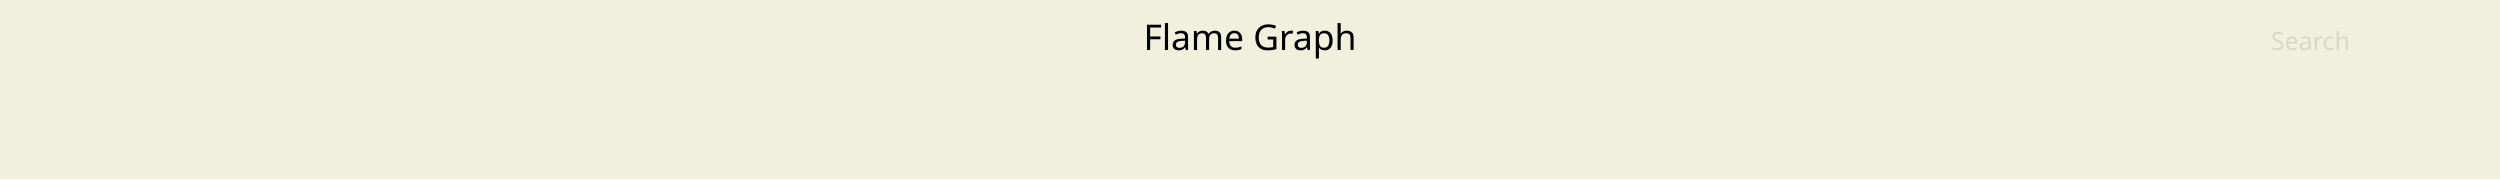
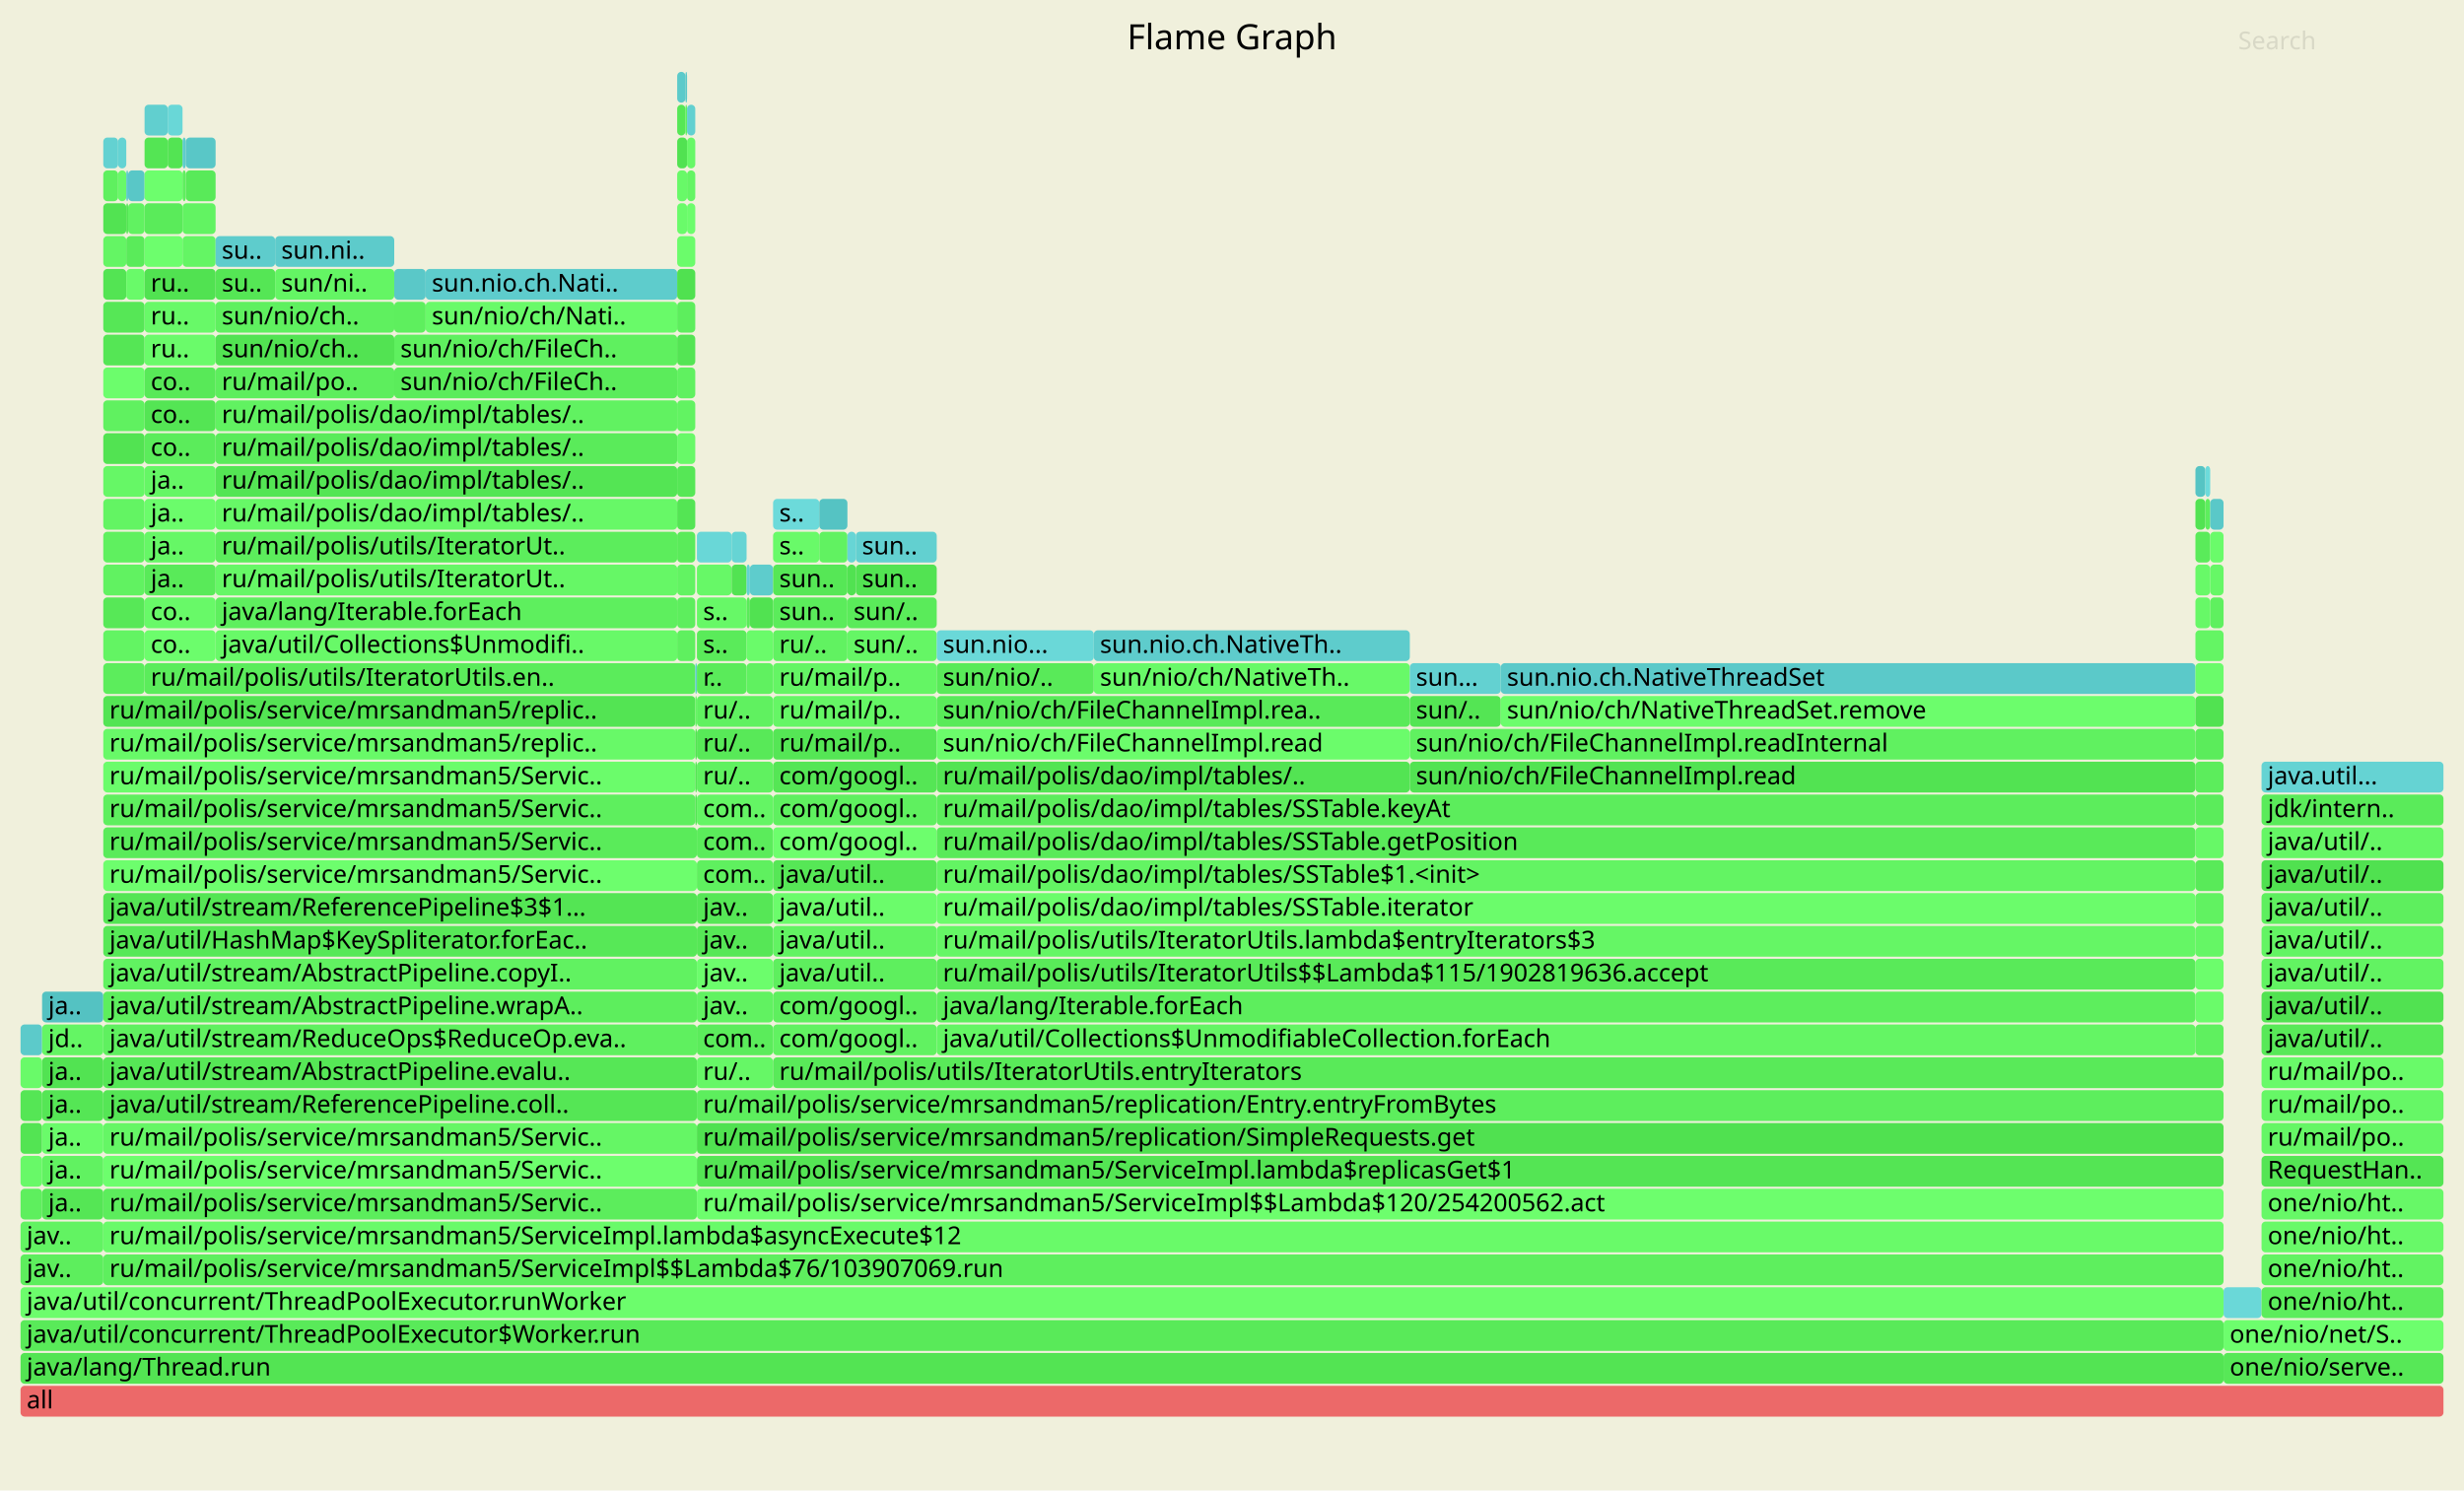
- <svg xmlns="http://www.w3.org/2000/svg" version="1.1" width="1200" height="86" viewBox="0 0 1200 86">
+ <svg xmlns="http://www.w3.org/2000/svg" version="1.1" width="1200" height="726" viewBox="0 0 1200 726">
  <style type="text/css">
	text { font-family:Verdana; font-size:12px; fill:rgb(0,0,0); }
	#search { opacity:0.1; cursor:pointer; }
	#search:hover, #search.show { opacity:1; }
	#subtitle { text-anchor:middle; font-color:rgb(160,160,160); }
	#title { text-anchor:middle; font-size:17px}
	#unzoom { cursor:pointer; }
	#frames &gt; *:hover { stroke:black; stroke-width:0.5; cursor:pointer; }
	.hide { display:none; }
	.parent { opacity:0.5; }
</style>
  <rect x="0" y="0" width="100%" height="100%" fill="rgb(240,240,220)" />
  <text id="title" x="600" y="24">Flame Graph</text>
-   <text id="details" x="10" y="69"> </text>
+   <text id="details" x="10" y="709"> </text>
  <text id="unzoom" x="10" y="24" class="hide">Reset Zoom</text>
  <text id="search" x="1090" y="24">Search</text>
-   <text id="matched" x="1090" y="69"> </text>
+   <text id="matched" x="1090" y="709"> </text>
  <g id="frames">
- </g>
+     <g>
+       <rect x="10.0" y="675.0" width="1180.0" height="15" fill="#ec6969" rx="2" ry="2" />
+       <text x="13.0" y="686.0">all</text>
+     </g>
+     <g>
+       <rect x="10.0" y="659.0" width="1072.9" height="15" fill="#53e453" rx="2" ry="2" />
+       <text x="13.0" y="670.0">java/lang/Thread.run</text>
+     </g>
+     <g>
+       <rect x="10.0" y="643.0" width="1072.9" height="15" fill="#59ea59" rx="2" ry="2" />
+       <text x="13.0" y="654.0">java/util/concurrent/ThreadPoolExecutor$Worker.run</text>
+     </g>
+     <g>
+       <rect x="10.0" y="627.0" width="1072.9" height="15" fill="#6cfd6c" rx="2" ry="2" />
+       <text x="13.0" y="638.0">java/util/concurrent/ThreadPoolExecutor.runWorker</text>
+     </g>
+     <g>
+       <rect x="10.0" y="611.0" width="40.3" height="15" fill="#5dee5d" rx="2" ry="2" />
+       <text x="13.0" y="622.0">jav..</text>
+     </g>
+     <g>
+       <rect x="10.0" y="595.0" width="40.3" height="15" fill="#62f362" rx="2" ry="2" />
+       <text x="13.0" y="606.0">jav..</text>
+     </g>
+     <g>
+       <rect x="10.0" y="579.0" width="10.5" height="15" fill="#5eef5e" rx="2" ry="2" />
+       <text x="13.0" y="590.0" />
+     </g>
+     <g>
+       <rect x="10.0" y="563.0" width="10.5" height="15" fill="#68f968" rx="2" ry="2" />
+       <text x="13.0" y="574.0" />
+     </g>
+     <g>
+       <rect x="10.0" y="547.0" width="10.5" height="15" fill="#53e453" rx="2" ry="2" />
+       <text x="13.0" y="558.0" />
+     </g>
+     <g>
+       <rect x="10.0" y="531.0" width="10.5" height="15" fill="#55e655" rx="2" ry="2" />
+       <text x="13.0" y="542.0" />
+     </g>
+     <g>
+       <rect x="10.0" y="515.0" width="10.5" height="15" fill="#69fa69" rx="2" ry="2" />
+       <text x="13.0" y="526.0" />
+     </g>
+     <g>
+       <rect x="10.0" y="499.0" width="10.5" height="15" fill="#5ccaca" rx="2" ry="2" />
+       <text x="13.0" y="510.0" />
+     </g>
+     <g>
+       <rect x="20.5" y="579.0" width="29.8" height="15" fill="#55e655" rx="2" ry="2" />
+       <text x="23.5" y="590.0">ja..</text>
+     </g>
+     <g>
+       <rect x="20.5" y="563.0" width="29.8" height="15" fill="#61f261" rx="2" ry="2" />
+       <text x="23.5" y="574.0">ja..</text>
+     </g>
+     <g>
+       <rect x="20.5" y="547.0" width="29.8" height="15" fill="#6afb6a" rx="2" ry="2" />
+       <text x="23.5" y="558.0">ja..</text>
+     </g>
+     <g>
+       <rect x="20.5" y="531.0" width="29.8" height="15" fill="#55e655" rx="2" ry="2" />
+       <text x="23.5" y="542.0">ja..</text>
+     </g>
+     <g>
+       <rect x="20.5" y="515.0" width="29.8" height="15" fill="#52e352" rx="2" ry="2" />
+       <text x="23.5" y="526.0">ja..</text>
+     </g>
+     <g>
+       <rect x="20.5" y="499.0" width="29.8" height="15" fill="#64f564" rx="2" ry="2" />
+       <text x="23.5" y="510.0">jd..</text>
+     </g>
+     <g>
+       <rect x="20.5" y="483.0" width="29.8" height="15" fill="#54c2c2" rx="2" ry="2" />
+       <text x="23.5" y="494.0">ja..</text>
+     </g>
+     <g>
+       <rect x="50.3" y="611.0" width="1032.6" height="15" fill="#5eef5e" rx="2" ry="2" />
+       <text x="53.3" y="622.0">ru/mail/polis/service/mrsandman5/ServiceImpl$$Lambda$76/103907069.run</text>
+     </g>
+     <g>
+       <rect x="50.3" y="595.0" width="1032.6" height="15" fill="#69fa69" rx="2" ry="2" />
+       <text x="53.3" y="606.0">ru/mail/polis/service/mrsandman5/ServiceImpl.lambda$asyncExecute$12</text>
+     </g>
+     <g>
+       <rect x="50.3" y="579.0" width="289.1" height="15" fill="#5ced5c" rx="2" ry="2" />
+       <text x="53.3" y="590.0">ru/mail/polis/service/mrsandman5/Servic..</text>
+     </g>
+     <g>
+       <rect x="50.3" y="563.0" width="289.1" height="15" fill="#6dfe6d" rx="2" ry="2" />
+       <text x="53.3" y="574.0">ru/mail/polis/service/mrsandman5/Servic..</text>
+     </g>
+     <g>
+       <rect x="50.3" y="547.0" width="289.1" height="15" fill="#65f665" rx="2" ry="2" />
+       <text x="53.3" y="558.0">ru/mail/polis/service/mrsandman5/Servic..</text>
+     </g>
+     <g>
+       <rect x="50.3" y="531.0" width="289.1" height="15" fill="#55e655" rx="2" ry="2" />
+       <text x="53.3" y="542.0">java/util/stream/ReferencePipeline.coll..</text>
+     </g>
+     <g>
+       <rect x="50.3" y="515.0" width="289.1" height="15" fill="#56e756" rx="2" ry="2" />
+       <text x="53.3" y="526.0">java/util/stream/AbstractPipeline.evalu..</text>
+     </g>
+     <g>
+       <rect x="50.3" y="499.0" width="289.1" height="15" fill="#5ff05f" rx="2" ry="2" />
+       <text x="53.3" y="510.0">java/util/stream/ReduceOps$ReduceOp.eva..</text>
+     </g>
+     <g>
+       <rect x="50.3" y="483.0" width="289.1" height="15" fill="#5dee5d" rx="2" ry="2" />
+       <text x="53.3" y="494.0">java/util/stream/AbstractPipeline.wrapA..</text>
+     </g>
+     <g>
+       <rect x="50.3" y="467.0" width="289.1" height="15" fill="#61f261" rx="2" ry="2" />
+       <text x="53.3" y="478.0">java/util/stream/AbstractPipeline.copyI..</text>
+     </g>
+     <g>
+       <rect x="50.3" y="451.0" width="289.1" height="15" fill="#57e857" rx="2" ry="2" />
+       <text x="53.3" y="462.0">java/util/HashMap$KeySpliterator.forEac..</text>
+     </g>
+     <g>
+       <rect x="50.3" y="435.0" width="289.1" height="15" fill="#54e554" rx="2" ry="2" />
+       <text x="53.3" y="446.0">java/util/stream/ReferencePipeline$3$1...</text>
+     </g>
+     <g>
+       <rect x="50.3" y="419.0" width="289.1" height="15" fill="#6dfe6d" rx="2" ry="2" />
+       <text x="53.3" y="430.0">ru/mail/polis/service/mrsandman5/Servic..</text>
+     </g>
+     <g>
+       <rect x="50.3" y="403.0" width="289.1" height="15" fill="#5aeb5a" rx="2" ry="2" />
+       <text x="53.3" y="414.0">ru/mail/polis/service/mrsandman5/Servic..</text>
+     </g>
+     <g>
+       <rect x="50.3" y="387.0" width="288.3" height="15" fill="#5eef5e" rx="2" ry="2" />
+       <text x="53.3" y="398.0">ru/mail/polis/service/mrsandman5/Servic..</text>
+     </g>
+     <g>
+       <rect x="50.3" y="371.0" width="288.3" height="15" fill="#6bfc6b" rx="2" ry="2" />
+       <text x="53.3" y="382.0">ru/mail/polis/service/mrsandman5/Servic..</text>
+     </g>
+     <g>
+       <rect x="50.3" y="355.0" width="288.3" height="15" fill="#68f968" rx="2" ry="2" />
+       <text x="53.3" y="366.0">ru/mail/polis/service/mrsandman5/replic..</text>
+     </g>
+     <g>
+       <rect x="50.3" y="339.0" width="288.3" height="15" fill="#53e453" rx="2" ry="2" />
+       <text x="53.3" y="350.0">ru/mail/polis/service/mrsandman5/replic..</text>
+     </g>
+     <g>
+       <rect x="50.3" y="323.0" width="20.1" height="15" fill="#5ced5c" rx="2" ry="2" />
+       <text x="53.3" y="334.0" />
+     </g>
+     <g>
+       <rect x="50.3" y="307.0" width="20.1" height="15" fill="#63f463" rx="2" ry="2" />
+       <text x="53.3" y="318.0" />
+     </g>
+     <g>
+       <rect x="50.3" y="291.0" width="20.1" height="15" fill="#57e857" rx="2" ry="2" />
+       <text x="53.3" y="302.0" />
+     </g>
+     <g>
+       <rect x="50.3" y="275.0" width="20.1" height="15" fill="#61f261" rx="2" ry="2" />
+       <text x="53.3" y="286.0" />
+     </g>
+     <g>
+       <rect x="50.3" y="259.0" width="20.1" height="15" fill="#5ff05f" rx="2" ry="2" />
+       <text x="53.3" y="270.0" />
+     </g>
+     <g>
+       <rect x="50.3" y="243.0" width="20.1" height="15" fill="#63f463" rx="2" ry="2" />
+       <text x="53.3" y="254.0" />
+     </g>
+     <g>
+       <rect x="50.3" y="227.0" width="20.1" height="15" fill="#66f766" rx="2" ry="2" />
+       <text x="53.3" y="238.0" />
+     </g>
+     <g>
+       <rect x="50.3" y="211.0" width="20.1" height="15" fill="#52e352" rx="2" ry="2" />
+       <text x="53.3" y="222.0" />
+     </g>
+     <g>
+       <rect x="50.3" y="195.0" width="20.1" height="15" fill="#60f160" rx="2" ry="2" />
+       <text x="53.3" y="206.0" />
+     </g>
+     <g>
+       <rect x="50.3" y="179.0" width="20.1" height="15" fill="#6cfd6c" rx="2" ry="2" />
+       <text x="53.3" y="190.0" />
+     </g>
+     <g>
+       <rect x="50.3" y="163.0" width="20.1" height="15" fill="#55e655" rx="2" ry="2" />
+       <text x="53.3" y="174.0" />
+     </g>
+     <g>
+       <rect x="50.3" y="147.0" width="20.1" height="15" fill="#56e756" rx="2" ry="2" />
+       <text x="53.3" y="158.0" />
+     </g>
+     <g>
+       <rect x="50.3" y="131.0" width="11.2" height="15" fill="#53e453" rx="2" ry="2" />
+       <text x="53.3" y="142.0" />
+     </g>
+     <g>
+       <rect x="50.3" y="115.0" width="11.2" height="15" fill="#64f564" rx="2" ry="2" />
+       <text x="53.3" y="126.0" />
+     </g>
+     <g>
+       <rect x="50.3" y="99.0" width="11.2" height="15" fill="#52e352" rx="2" ry="2" />
+       <text x="53.3" y="110.0" />
+     </g>
+     <g>
+       <rect x="50.3" y="83.0" width="7.2" height="15" fill="#5ff05f" rx="2" ry="2" />
+       <text x="53.3" y="94.0" />
+     </g>
+     <g>
+       <rect x="50.3" y="67.0" width="7.2" height="15" fill="#63d1d1" rx="2" ry="2" />
+       <text x="53.3" y="78.0" />
+     </g>
+     <g>
+       <rect x="57.5" y="83.0" width="4.0" height="15" fill="#68f968" rx="2" ry="2" />
+       <text x="60.5" y="94.0" />
+     </g>
+     <g>
+       <rect x="57.5" y="67.0" width="4.0" height="15" fill="#65d3d3" rx="2" ry="2" />
+       <text x="60.5" y="78.0" />
+     </g>
+     <g>
+       <rect x="61.5" y="131.0" width="8.9" height="15" fill="#69fa69" rx="2" ry="2" />
+       <text x="64.5" y="142.0" />
+     </g>
+     <g>
+       <rect x="61.5" y="115.0" width="8.9" height="15" fill="#5aeb5a" rx="2" ry="2" />
+       <text x="64.5" y="126.0" />
+     </g>
+     <g>
+       <rect x="61.5" y="99.0" width="0.9" height="15" fill="#54e554" rx="2" ry="2" />
+       <text x="64.5" y="110.0" />
+     </g>
+     <g>
+       <rect x="61.5" y="83.0" width="0.9" height="15" fill="#5ccaca" rx="2" ry="2" />
+       <text x="64.5" y="94.0" />
+     </g>
+     <g>
+       <rect x="62.4" y="99.0" width="8.0" height="15" fill="#61f261" rx="2" ry="2" />
+       <text x="65.4" y="110.0" />
+     </g>
+     <g>
+       <rect x="62.4" y="83.0" width="8.0" height="15" fill="#59c7c7" rx="2" ry="2" />
+       <text x="65.4" y="94.0" />
+     </g>
+     <g>
+       <rect x="70.4" y="323.0" width="268.2" height="15" fill="#5bec5b" rx="2" ry="2" />
+       <text x="73.4" y="334.0">ru/mail/polis/utils/IteratorUtils.en..</text>
+     </g>
+     <g>
+       <rect x="70.4" y="307.0" width="34.6" height="15" fill="#6cfd6c" rx="2" ry="2" />
+       <text x="73.4" y="318.0">co..</text>
+     </g>
+     <g>
+       <rect x="70.4" y="291.0" width="34.6" height="15" fill="#68f968" rx="2" ry="2" />
+       <text x="73.4" y="302.0">co..</text>
+     </g>
+     <g>
+       <rect x="70.4" y="275.0" width="34.6" height="15" fill="#59ea59" rx="2" ry="2" />
+       <text x="73.4" y="286.0">ja..</text>
+     </g>
+     <g>
+       <rect x="70.4" y="259.0" width="34.6" height="15" fill="#66f766" rx="2" ry="2" />
+       <text x="73.4" y="270.0">ja..</text>
+     </g>
+     <g>
+       <rect x="70.4" y="243.0" width="34.6" height="15" fill="#6bfc6b" rx="2" ry="2" />
+       <text x="73.4" y="254.0">ja..</text>
+     </g>
+     <g>
+       <rect x="70.4" y="227.0" width="34.6" height="15" fill="#65f665" rx="2" ry="2" />
+       <text x="73.4" y="238.0">ja..</text>
+     </g>
+     <g>
+       <rect x="70.4" y="211.0" width="34.6" height="15" fill="#5bec5b" rx="2" ry="2" />
+       <text x="73.4" y="222.0">co..</text>
+     </g>
+     <g>
+       <rect x="70.4" y="195.0" width="34.6" height="15" fill="#54e554" rx="2" ry="2" />
+       <text x="73.4" y="206.0">co..</text>
+     </g>
+     <g>
+       <rect x="70.4" y="179.0" width="34.6" height="15" fill="#58e958" rx="2" ry="2" />
+       <text x="73.4" y="190.0">co..</text>
+     </g>
+     <g>
+       <rect x="70.4" y="163.0" width="34.6" height="15" fill="#6afb6a" rx="2" ry="2" />
+       <text x="73.4" y="174.0">ru..</text>
+     </g>
+     <g>
+       <rect x="70.4" y="147.0" width="34.6" height="15" fill="#68f968" rx="2" ry="2" />
+       <text x="73.4" y="158.0">ru..</text>
+     </g>
+     <g>
+       <rect x="70.4" y="131.0" width="34.6" height="15" fill="#51e251" rx="2" ry="2" />
+       <text x="73.4" y="142.0">ru..</text>
+     </g>
+     <g>
+       <rect x="70.4" y="115.0" width="18.5" height="15" fill="#6dfe6d" rx="2" ry="2" />
+       <text x="73.4" y="126.0" />
+     </g>
+     <g>
+       <rect x="70.4" y="99.0" width="18.5" height="15" fill="#5aeb5a" rx="2" ry="2" />
+       <text x="73.4" y="110.0" />
+     </g>
+     <g>
+       <rect x="70.4" y="83.0" width="18.5" height="15" fill="#6dfe6d" rx="2" ry="2" />
+       <text x="73.4" y="94.0" />
+     </g>
+     <g>
+       <rect x="70.4" y="67.0" width="11.3" height="15" fill="#54e554" rx="2" ry="2" />
+       <text x="73.4" y="78.0" />
+     </g>
+     <g>
+       <rect x="70.4" y="51.0" width="11.3" height="15" fill="#61cfcf" rx="2" ry="2" />
+       <text x="73.4" y="62.0" />
+     </g>
+     <g>
+       <rect x="81.7" y="67.0" width="7.2" height="15" fill="#53e453" rx="2" ry="2" />
+       <text x="84.7" y="78.0" />
+     </g>
+     <g>
+       <rect x="81.7" y="51.0" width="7.2" height="15" fill="#69d7d7" rx="2" ry="2" />
+       <text x="84.7" y="62.0" />
+     </g>
+     <g>
+       <rect x="88.9" y="115.0" width="16.1" height="15" fill="#64f564" rx="2" ry="2" />
+       <text x="91.9" y="126.0" />
+     </g>
+     <g>
+       <rect x="88.9" y="99.0" width="16.1" height="15" fill="#62f362" rx="2" ry="2" />
+       <text x="91.9" y="110.0" />
+     </g>
+     <g>
+       <rect x="88.9" y="83.0" width="1.6" height="15" fill="#5eef5e" rx="2" ry="2" />
+       <text x="91.9" y="94.0" />
+     </g>
+     <g>
+       <rect x="88.9" y="67.0" width="1.6" height="15" fill="#5ecccc" rx="2" ry="2" />
+       <text x="91.9" y="78.0" />
+     </g>
+     <g>
+       <rect x="90.5" y="83.0" width="14.5" height="15" fill="#59ea59" rx="2" ry="2" />
+       <text x="93.5" y="94.0" />
+     </g>
+     <g>
+       <rect x="90.5" y="67.0" width="14.5" height="15" fill="#59c7c7" rx="2" ry="2" />
+       <text x="93.5" y="78.0" />
+     </g>
+     <g>
+       <rect x="105.0" y="307.0" width="224.8" height="15" fill="#68f968" rx="2" ry="2" />
+       <text x="108.0" y="318.0">java/util/Collections$Unmodifi..</text>
+     </g>
+     <g>
+       <rect x="105.0" y="291.0" width="224.8" height="15" fill="#5eef5e" rx="2" ry="2" />
+       <text x="108.0" y="302.0">java/lang/Iterable.forEach</text>
+     </g>
+     <g>
+       <rect x="105.0" y="275.0" width="224.8" height="15" fill="#66f766" rx="2" ry="2" />
+       <text x="108.0" y="286.0">ru/mail/polis/utils/IteratorUt..</text>
+     </g>
+     <g>
+       <rect x="105.0" y="259.0" width="224.8" height="15" fill="#5ced5c" rx="2" ry="2" />
+       <text x="108.0" y="270.0">ru/mail/polis/utils/IteratorUt..</text>
+     </g>
+     <g>
+       <rect x="105.0" y="243.0" width="224.8" height="15" fill="#67f867" rx="2" ry="2" />
+       <text x="108.0" y="254.0">ru/mail/polis/dao/impl/tables/..</text>
+     </g>
+     <g>
+       <rect x="105.0" y="227.0" width="224.8" height="15" fill="#54e554" rx="2" ry="2" />
+       <text x="108.0" y="238.0">ru/mail/polis/dao/impl/tables/..</text>
+     </g>
+     <g>
+       <rect x="105.0" y="211.0" width="224.8" height="15" fill="#5aeb5a" rx="2" ry="2" />
+       <text x="108.0" y="222.0">ru/mail/polis/dao/impl/tables/..</text>
+     </g>
+     <g>
+       <rect x="105.0" y="195.0" width="224.8" height="15" fill="#61f261" rx="2" ry="2" />
+       <text x="108.0" y="206.0">ru/mail/polis/dao/impl/tables/..</text>
+     </g>
+     <g>
+       <rect x="105.0" y="179.0" width="87.0" height="15" fill="#5dee5d" rx="2" ry="2" />
+       <text x="108.0" y="190.0">ru/mail/po..</text>
+     </g>
+     <g>
+       <rect x="105.0" y="163.0" width="87.0" height="15" fill="#52e352" rx="2" ry="2" />
+       <text x="108.0" y="174.0">sun/nio/ch..</text>
+     </g>
+     <g>
+       <rect x="105.0" y="147.0" width="87.0" height="15" fill="#5ff05f" rx="2" ry="2" />
+       <text x="108.0" y="158.0">sun/nio/ch..</text>
+     </g>
+     <g>
+       <rect x="105.0" y="131.0" width="29.0" height="15" fill="#55e655" rx="2" ry="2" />
+       <text x="108.0" y="142.0">su..</text>
+     </g>
+     <g>
+       <rect x="105.0" y="115.0" width="29.0" height="15" fill="#5ecccc" rx="2" ry="2" />
+       <text x="108.0" y="126.0">su..</text>
+     </g>
+     <g>
+       <rect x="134.0" y="131.0" width="58.0" height="15" fill="#64f564" rx="2" ry="2" />
+       <text x="137.0" y="142.0">sun/ni..</text>
+     </g>
+     <g>
+       <rect x="134.0" y="115.0" width="58.0" height="15" fill="#5dcbcb" rx="2" ry="2" />
+       <text x="137.0" y="126.0">sun.ni..</text>
+     </g>
+     <g>
+       <rect x="192.0" y="179.0" width="137.8" height="15" fill="#5bec5b" rx="2" ry="2" />
+       <text x="195.0" y="190.0">sun/nio/ch/FileCh..</text>
+     </g>
+     <g>
+       <rect x="192.0" y="163.0" width="137.8" height="15" fill="#5ff05f" rx="2" ry="2" />
+       <text x="195.0" y="174.0">sun/nio/ch/FileCh..</text>
+     </g>
+     <g>
+       <rect x="192.0" y="147.0" width="15.3" height="15" fill="#5eef5e" rx="2" ry="2" />
+       <text x="195.0" y="158.0" />
+     </g>
+     <g>
+       <rect x="192.0" y="131.0" width="15.3" height="15" fill="#5ac8c8" rx="2" ry="2" />
+       <text x="195.0" y="142.0" />
+     </g>
+     <g>
+       <rect x="207.3" y="147.0" width="122.5" height="15" fill="#69fa69" rx="2" ry="2" />
+       <text x="210.3" y="158.0">sun/nio/ch/Nati..</text>
+     </g>
+     <g>
+       <rect x="207.3" y="131.0" width="122.5" height="15" fill="#5ecccc" rx="2" ry="2" />
+       <text x="210.3" y="142.0">sun.nio.ch.Nati..</text>
+     </g>
+     <g>
+       <rect x="329.8" y="307.0" width="8.8" height="15" fill="#5ff05f" rx="2" ry="2" />
+       <text x="332.8" y="318.0" />
+     </g>
+     <g>
+       <rect x="329.8" y="291.0" width="8.8" height="15" fill="#5dee5d" rx="2" ry="2" />
+       <text x="332.8" y="302.0" />
+     </g>
+     <g>
+       <rect x="329.8" y="275.0" width="8.8" height="15" fill="#62f362" rx="2" ry="2" />
+       <text x="332.8" y="286.0" />
+     </g>
+     <g>
+       <rect x="329.8" y="259.0" width="8.8" height="15" fill="#5aeb5a" rx="2" ry="2" />
+       <text x="332.8" y="270.0" />
+     </g>
+     <g>
+       <rect x="329.8" y="243.0" width="8.8" height="15" fill="#54e554" rx="2" ry="2" />
+       <text x="332.8" y="254.0" />
+     </g>
+     <g>
+       <rect x="329.8" y="227.0" width="8.8" height="15" fill="#56e756" rx="2" ry="2" />
+       <text x="332.8" y="238.0" />
+     </g>
+     <g>
+       <rect x="329.8" y="211.0" width="8.8" height="15" fill="#68f968" rx="2" ry="2" />
+       <text x="332.8" y="222.0" />
+     </g>
+     <g>
+       <rect x="329.8" y="195.0" width="8.8" height="15" fill="#62f362" rx="2" ry="2" />
+       <text x="332.8" y="206.0" />
+     </g>
+     <g>
+       <rect x="329.8" y="179.0" width="8.8" height="15" fill="#60f160" rx="2" ry="2" />
+       <text x="332.8" y="190.0" />
+     </g>
+     <g>
+       <rect x="329.8" y="163.0" width="8.8" height="15" fill="#54e554" rx="2" ry="2" />
+       <text x="332.8" y="174.0" />
+     </g>
+     <g>
+       <rect x="329.8" y="147.0" width="8.8" height="15" fill="#5dee5d" rx="2" ry="2" />
+       <text x="332.8" y="158.0" />
+     </g>
+     <g>
+       <rect x="329.8" y="131.0" width="8.8" height="15" fill="#50e150" rx="2" ry="2" />
+       <text x="332.8" y="142.0" />
+     </g>
+     <g>
+       <rect x="329.8" y="115.0" width="8.8" height="15" fill="#6bfc6b" rx="2" ry="2" />
+       <text x="332.8" y="126.0" />
+     </g>
+     <g>
+       <rect x="329.8" y="99.0" width="4.8" height="15" fill="#6afb6a" rx="2" ry="2" />
+       <text x="332.8" y="110.0" />
+     </g>
+     <g>
+       <rect x="329.8" y="83.0" width="4.8" height="15" fill="#68f968" rx="2" ry="2" />
+       <text x="332.8" y="94.0" />
+     </g>
+     <g>
+       <rect x="329.8" y="67.0" width="4.8" height="15" fill="#51e251" rx="2" ry="2" />
+       <text x="332.8" y="78.0" />
+     </g>
+     <g>
+       <rect x="329.8" y="51.0" width="4.0" height="15" fill="#56e756" rx="2" ry="2" />
+       <text x="332.8" y="62.0" />
+     </g>
+     <g>
+       <rect x="329.8" y="35.0" width="4.0" height="15" fill="#5ccaca" rx="2" ry="2" />
+       <text x="332.8" y="46.0" />
+     </g>
+     <g>
+       <rect x="333.8" y="51.0" width="0.8" height="15" fill="#5ff05f" rx="2" ry="2" />
+       <text x="336.8" y="62.0" />
+     </g>
+     <g>
+       <rect x="333.8" y="35.0" width="0.8" height="15" fill="#59c7c7" rx="2" ry="2" />
+       <text x="336.8" y="46.0" />
+     </g>
+     <g>
+       <rect x="334.6" y="99.0" width="4.0" height="15" fill="#6cfd6c" rx="2" ry="2" />
+       <text x="337.6" y="110.0" />
+     </g>
+     <g>
+       <rect x="334.6" y="83.0" width="4.0" height="15" fill="#64f564" rx="2" ry="2" />
+       <text x="337.6" y="94.0" />
+     </g>
+     <g>
+       <rect x="334.6" y="67.0" width="4.0" height="15" fill="#67f867" rx="2" ry="2" />
+       <text x="337.6" y="78.0" />
+     </g>
+     <g>
+       <rect x="334.6" y="51.0" width="4.0" height="15" fill="#62d0d0" rx="2" ry="2" />
+       <text x="337.6" y="62.0" />
+     </g>
+     <g>
+       <rect x="338.6" y="387.0" width="0.8" height="15" fill="#54e554" rx="2" ry="2" />
+       <text x="341.6" y="398.0" />
+     </g>
+     <g>
+       <rect x="338.6" y="371.0" width="0.8" height="15" fill="#55e655" rx="2" ry="2" />
+       <text x="341.6" y="382.0" />
+     </g>
+     <g>
+       <rect x="338.6" y="355.0" width="0.8" height="15" fill="#53e453" rx="2" ry="2" />
+       <text x="341.6" y="366.0" />
+     </g>
+     <g>
+       <rect x="338.6" y="339.0" width="0.8" height="15" fill="#63f463" rx="2" ry="2" />
+       <text x="341.6" y="350.0" />
+     </g>
+     <g>
+       <rect x="338.6" y="323.0" width="0.8" height="15" fill="#5fcdcd" rx="2" ry="2" />
+       <text x="341.6" y="334.0" />
+     </g>
+     <g>
+       <rect x="339.4" y="579.0" width="743.5" height="15" fill="#6dfe6d" rx="2" ry="2" />
+       <text x="342.4" y="590.0">ru/mail/polis/service/mrsandman5/ServiceImpl$$Lambda$120/254200562.act</text>
+     </g>
+     <g>
+       <rect x="339.4" y="563.0" width="743.5" height="15" fill="#54e554" rx="2" ry="2" />
+       <text x="342.4" y="574.0">ru/mail/polis/service/mrsandman5/ServiceImpl.lambda$replicasGet$1</text>
+     </g>
+     <g>
+       <rect x="339.4" y="547.0" width="743.5" height="15" fill="#50e150" rx="2" ry="2" />
+       <text x="342.4" y="558.0">ru/mail/polis/service/mrsandman5/replication/SimpleRequests.get</text>
+     </g>
+     <g>
+       <rect x="339.4" y="531.0" width="743.5" height="15" fill="#5dee5d" rx="2" ry="2" />
+       <text x="342.4" y="542.0">ru/mail/polis/service/mrsandman5/replication/Entry.entryFromBytes</text>
+     </g>
+     <g>
+       <rect x="339.4" y="515.0" width="37.1" height="15" fill="#66f766" rx="2" ry="2" />
+       <text x="342.4" y="526.0">ru/..</text>
+     </g>
+     <g>
+       <rect x="339.4" y="499.0" width="37.1" height="15" fill="#5bec5b" rx="2" ry="2" />
+       <text x="342.4" y="510.0">com..</text>
+     </g>
+     <g>
+       <rect x="339.4" y="483.0" width="37.1" height="15" fill="#61f261" rx="2" ry="2" />
+       <text x="342.4" y="494.0">jav..</text>
+     </g>
+     <g>
+       <rect x="339.4" y="467.0" width="37.1" height="15" fill="#6cfd6c" rx="2" ry="2" />
+       <text x="342.4" y="478.0">jav..</text>
+     </g>
+     <g>
+       <rect x="339.4" y="451.0" width="37.1" height="15" fill="#56e756" rx="2" ry="2" />
+       <text x="342.4" y="462.0">jav..</text>
+     </g>
+     <g>
+       <rect x="339.4" y="435.0" width="37.1" height="15" fill="#56e756" rx="2" ry="2" />
+       <text x="342.4" y="446.0">jav..</text>
+     </g>
+     <g>
+       <rect x="339.4" y="419.0" width="37.1" height="15" fill="#5ff05f" rx="2" ry="2" />
+       <text x="342.4" y="430.0">com..</text>
+     </g>
+     <g>
+       <rect x="339.4" y="403.0" width="37.1" height="15" fill="#5bec5b" rx="2" ry="2" />
+       <text x="342.4" y="414.0">com..</text>
+     </g>
+     <g>
+       <rect x="339.4" y="387.0" width="37.1" height="15" fill="#64f564" rx="2" ry="2" />
+       <text x="342.4" y="398.0">com..</text>
+     </g>
+     <g>
+       <rect x="339.4" y="371.0" width="37.1" height="15" fill="#60f160" rx="2" ry="2" />
+       <text x="342.4" y="382.0">ru/..</text>
+     </g>
+     <g>
+       <rect x="339.4" y="355.0" width="37.1" height="15" fill="#58e958" rx="2" ry="2" />
+       <text x="342.4" y="366.0">ru/..</text>
+     </g>
+     <g>
+       <rect x="339.4" y="339.0" width="37.1" height="15" fill="#60f160" rx="2" ry="2" />
+       <text x="342.4" y="350.0">ru/..</text>
+     </g>
+     <g>
+       <rect x="339.4" y="323.0" width="24.2" height="15" fill="#5aeb5a" rx="2" ry="2" />
+       <text x="342.4" y="334.0">r..</text>
+     </g>
+     <g>
+       <rect x="339.4" y="307.0" width="24.2" height="15" fill="#5aeb5a" rx="2" ry="2" />
+       <text x="342.4" y="318.0">s..</text>
+     </g>
+     <g>
+       <rect x="339.4" y="291.0" width="24.2" height="15" fill="#67f867" rx="2" ry="2" />
+       <text x="342.4" y="302.0">s..</text>
+     </g>
+     <g>
+       <rect x="339.4" y="275.0" width="16.9" height="15" fill="#67f867" rx="2" ry="2" />
+       <text x="342.4" y="286.0" />
+     </g>
+     <g>
+       <rect x="339.4" y="259.0" width="16.9" height="15" fill="#69d7d7" rx="2" ry="2" />
+       <text x="342.4" y="270.0" />
+     </g>
+     <g>
+       <rect x="356.3" y="275.0" width="7.3" height="15" fill="#52e352" rx="2" ry="2" />
+       <text x="359.3" y="286.0" />
+     </g>
+     <g>
+       <rect x="356.3" y="259.0" width="7.3" height="15" fill="#66d4d4" rx="2" ry="2" />
+       <text x="359.3" y="270.0" />
+     </g>
+     <g>
+       <rect x="363.6" y="323.0" width="12.9" height="15" fill="#60f160" rx="2" ry="2" />
+       <text x="366.6" y="334.0" />
+     </g>
+     <g>
+       <rect x="363.6" y="307.0" width="12.9" height="15" fill="#6afb6a" rx="2" ry="2" />
+       <text x="366.6" y="318.0" />
+     </g>
+     <g>
+       <rect x="363.6" y="291.0" width="1.6" height="15" fill="#5aeb5a" rx="2" ry="2" />
+       <text x="366.6" y="302.0" />
+     </g>
+     <g>
+       <rect x="363.6" y="275.0" width="1.6" height="15" fill="#64d2d2" rx="2" ry="2" />
+       <text x="366.6" y="286.0" />
+     </g>
+     <g>
+       <rect x="365.2" y="291.0" width="11.3" height="15" fill="#51e251" rx="2" ry="2" />
+       <text x="368.2" y="302.0" />
+     </g>
+     <g>
+       <rect x="365.2" y="275.0" width="11.3" height="15" fill="#5ecccc" rx="2" ry="2" />
+       <text x="368.2" y="286.0" />
+     </g>
+     <g>
+       <rect x="376.5" y="515.0" width="706.4" height="15" fill="#59ea59" rx="2" ry="2" />
+       <text x="379.5" y="526.0">ru/mail/polis/utils/IteratorUtils.entryIterators</text>
+     </g>
+     <g>
+       <rect x="376.5" y="499.0" width="79.7" height="15" fill="#61f261" rx="2" ry="2" />
+       <text x="379.5" y="510.0">com/googl..</text>
+     </g>
+     <g>
+       <rect x="376.5" y="483.0" width="79.7" height="15" fill="#5eef5e" rx="2" ry="2" />
+       <text x="379.5" y="494.0">com/googl..</text>
+     </g>
+     <g>
+       <rect x="376.5" y="467.0" width="79.7" height="15" fill="#5eef5e" rx="2" ry="2" />
+       <text x="379.5" y="478.0">java/util..</text>
+     </g>
+     <g>
+       <rect x="376.5" y="451.0" width="79.7" height="15" fill="#62f362" rx="2" ry="2" />
+       <text x="379.5" y="462.0">java/util..</text>
+     </g>
+     <g>
+       <rect x="376.5" y="435.0" width="79.7" height="15" fill="#6bfc6b" rx="2" ry="2" />
+       <text x="379.5" y="446.0">java/util..</text>
+     </g>
+     <g>
+       <rect x="376.5" y="419.0" width="79.7" height="15" fill="#56e756" rx="2" ry="2" />
+       <text x="379.5" y="430.0">java/util..</text>
+     </g>
+     <g>
+       <rect x="376.5" y="403.0" width="79.7" height="15" fill="#6dfe6d" rx="2" ry="2" />
+       <text x="379.5" y="414.0">com/googl..</text>
+     </g>
+     <g>
+       <rect x="376.5" y="387.0" width="79.7" height="15" fill="#5ff05f" rx="2" ry="2" />
+       <text x="379.5" y="398.0">com/googl..</text>
+     </g>
+     <g>
+       <rect x="376.5" y="371.0" width="79.7" height="15" fill="#55e655" rx="2" ry="2" />
+       <text x="379.5" y="382.0">com/googl..</text>
+     </g>
+     <g>
+       <rect x="376.5" y="355.0" width="79.7" height="15" fill="#55e655" rx="2" ry="2" />
+       <text x="379.5" y="366.0">ru/mail/p..</text>
+     </g>
+     <g>
+       <rect x="376.5" y="339.0" width="79.7" height="15" fill="#65f665" rx="2" ry="2" />
+       <text x="379.5" y="350.0">ru/mail/p..</text>
+     </g>
+     <g>
+       <rect x="376.5" y="323.0" width="79.7" height="15" fill="#64f564" rx="2" ry="2" />
+       <text x="379.5" y="334.0">ru/mail/p..</text>
+     </g>
+     <g>
+       <rect x="376.5" y="307.0" width="36.2" height="15" fill="#61f261" rx="2" ry="2" />
+       <text x="379.5" y="318.0">ru/..</text>
+     </g>
+     <g>
+       <rect x="376.5" y="291.0" width="36.2" height="15" fill="#5bec5b" rx="2" ry="2" />
+       <text x="379.5" y="302.0">sun..</text>
+     </g>
+     <g>
+       <rect x="376.5" y="275.0" width="36.2" height="15" fill="#56e756" rx="2" ry="2" />
+       <text x="379.5" y="286.0">sun..</text>
+     </g>
+     <g>
+       <rect x="376.5" y="259.0" width="22.5" height="15" fill="#69fa69" rx="2" ry="2" />
+       <text x="379.5" y="270.0">s..</text>
+     </g>
+     <g>
+       <rect x="376.5" y="243.0" width="22.5" height="15" fill="#6cdada" rx="2" ry="2" />
+       <text x="379.5" y="254.0">s..</text>
+     </g>
+     <g>
+       <rect x="399.0" y="259.0" width="13.7" height="15" fill="#61f261" rx="2" ry="2" />
+       <text x="402.0" y="270.0" />
+     </g>
+     <g>
+       <rect x="399.0" y="243.0" width="13.7" height="15" fill="#55c3c3" rx="2" ry="2" />
+       <text x="402.0" y="254.0" />
+     </g>
+     <g>
+       <rect x="412.7" y="307.0" width="43.5" height="15" fill="#65f665" rx="2" ry="2" />
+       <text x="415.7" y="318.0">sun/..</text>
+     </g>
+     <g>
+       <rect x="412.7" y="291.0" width="43.5" height="15" fill="#5aeb5a" rx="2" ry="2" />
+       <text x="415.7" y="302.0">sun/..</text>
+     </g>
+     <g>
+       <rect x="412.7" y="275.0" width="4.1" height="15" fill="#51e251" rx="2" ry="2" />
+       <text x="415.7" y="286.0" />
+     </g>
+     <g>
+       <rect x="412.7" y="259.0" width="4.1" height="15" fill="#67d5d5" rx="2" ry="2" />
+       <text x="415.7" y="270.0" />
+     </g>
+     <g>
+       <rect x="416.8" y="275.0" width="39.4" height="15" fill="#52e352" rx="2" ry="2" />
+       <text x="419.8" y="286.0">sun..</text>
+     </g>
+     <g>
+       <rect x="416.8" y="259.0" width="39.4" height="15" fill="#62d0d0" rx="2" ry="2" />
+       <text x="419.8" y="270.0">sun..</text>
+     </g>
+     <g>
+       <rect x="456.2" y="499.0" width="613.0" height="15" fill="#64f564" rx="2" ry="2" />
+       <text x="459.2" y="510.0">java/util/Collections$UnmodifiableCollection.forEach</text>
+     </g>
+     <g>
+       <rect x="456.2" y="483.0" width="613.0" height="15" fill="#5dee5d" rx="2" ry="2" />
+       <text x="459.2" y="494.0">java/lang/Iterable.forEach</text>
+     </g>
+     <g>
+       <rect x="456.2" y="467.0" width="613.0" height="15" fill="#59ea59" rx="2" ry="2" />
+       <text x="459.2" y="478.0">ru/mail/polis/utils/IteratorUtils$$Lambda$115/1902819636.accept</text>
+     </g>
+     <g>
+       <rect x="456.2" y="451.0" width="613.0" height="15" fill="#65f665" rx="2" ry="2" />
+       <text x="459.2" y="462.0">ru/mail/polis/utils/IteratorUtils.lambda$entryIterators$3</text>
+     </g>
+     <g>
+       <rect x="456.2" y="435.0" width="613.0" height="15" fill="#6bfc6b" rx="2" ry="2" />
+       <text x="459.2" y="446.0">ru/mail/polis/dao/impl/tables/SSTable.iterator</text>
+     </g>
+     <g>
+       <rect x="456.2" y="419.0" width="613.0" height="15" fill="#63f463" rx="2" ry="2" />
+       <text x="459.2" y="430.0">ru/mail/polis/dao/impl/tables/SSTable$1.&lt;init&gt;</text>
+     </g>
+     <g>
+       <rect x="456.2" y="403.0" width="613.0" height="15" fill="#59ea59" rx="2" ry="2" />
+       <text x="459.2" y="414.0">ru/mail/polis/dao/impl/tables/SSTable.getPosition</text>
+     </g>
+     <g>
+       <rect x="456.2" y="387.0" width="613.0" height="15" fill="#5ced5c" rx="2" ry="2" />
+       <text x="459.2" y="398.0">ru/mail/polis/dao/impl/tables/SSTable.keyAt</text>
+     </g>
+     <g>
+       <rect x="456.2" y="371.0" width="230.4" height="15" fill="#53e453" rx="2" ry="2" />
+       <text x="459.2" y="382.0">ru/mail/polis/dao/impl/tables/..</text>
+     </g>
+     <g>
+       <rect x="456.2" y="355.0" width="230.4" height="15" fill="#6bfc6b" rx="2" ry="2" />
+       <text x="459.2" y="366.0">sun/nio/ch/FileChannelImpl.read</text>
+     </g>
+     <g>
+       <rect x="456.2" y="339.0" width="230.4" height="15" fill="#59ea59" rx="2" ry="2" />
+       <text x="459.2" y="350.0">sun/nio/ch/FileChannelImpl.rea..</text>
+     </g>
+     <g>
+       <rect x="456.2" y="323.0" width="76.5" height="15" fill="#59ea59" rx="2" ry="2" />
+       <text x="459.2" y="334.0">sun/nio/..</text>
+     </g>
+     <g>
+       <rect x="456.2" y="307.0" width="76.5" height="15" fill="#6ad8d8" rx="2" ry="2" />
+       <text x="459.2" y="318.0">sun.nio...</text>
+     </g>
+     <g>
+       <rect x="532.7" y="323.0" width="153.9" height="15" fill="#68f968" rx="2" ry="2" />
+       <text x="535.7" y="334.0">sun/nio/ch/NativeTh..</text>
+     </g>
+     <g>
+       <rect x="532.7" y="307.0" width="153.9" height="15" fill="#5ecccc" rx="2" ry="2" />
+       <text x="535.7" y="318.0">sun.nio.ch.NativeTh..</text>
+     </g>
+     <g>
+       <rect x="686.6" y="371.0" width="382.6" height="15" fill="#52e352" rx="2" ry="2" />
+       <text x="689.6" y="382.0">sun/nio/ch/FileChannelImpl.read</text>
+     </g>
+     <g>
+       <rect x="686.6" y="355.0" width="382.6" height="15" fill="#60f160" rx="2" ry="2" />
+       <text x="689.6" y="366.0">sun/nio/ch/FileChannelImpl.readInternal</text>
+     </g>
+     <g>
+       <rect x="686.6" y="339.0" width="44.3" height="15" fill="#54e554" rx="2" ry="2" />
+       <text x="689.6" y="350.0">sun/..</text>
+     </g>
+     <g>
+       <rect x="686.6" y="323.0" width="44.3" height="15" fill="#63d1d1" rx="2" ry="2" />
+       <text x="689.6" y="334.0">sun...</text>
+     </g>
+     <g>
+       <rect x="730.9" y="339.0" width="338.3" height="15" fill="#6cfd6c" rx="2" ry="2" />
+       <text x="733.9" y="350.0">sun/nio/ch/NativeThreadSet.remove</text>
+     </g>
+     <g>
+       <rect x="730.9" y="323.0" width="338.3" height="15" fill="#5bc9c9" rx="2" ry="2" />
+       <text x="733.9" y="334.0">sun.nio.ch.NativeThreadSet</text>
+     </g>
+     <g>
+       <rect x="1069.2" y="499.0" width="13.7" height="15" fill="#5ff05f" rx="2" ry="2" />
+       <text x="1072.2" y="510.0" />
+     </g>
+     <g>
+       <rect x="1069.2" y="483.0" width="13.7" height="15" fill="#6afb6a" rx="2" ry="2" />
+       <text x="1072.2" y="494.0" />
+     </g>
+     <g>
+       <rect x="1069.2" y="467.0" width="13.7" height="15" fill="#6cfd6c" rx="2" ry="2" />
+       <text x="1072.2" y="478.0" />
+     </g>
+     <g>
+       <rect x="1069.2" y="451.0" width="13.7" height="15" fill="#65f665" rx="2" ry="2" />
+       <text x="1072.2" y="462.0" />
+     </g>
+     <g>
+       <rect x="1069.2" y="435.0" width="13.7" height="15" fill="#61f261" rx="2" ry="2" />
+       <text x="1072.2" y="446.0" />
+     </g>
+     <g>
+       <rect x="1069.2" y="419.0" width="13.7" height="15" fill="#59ea59" rx="2" ry="2" />
+       <text x="1072.2" y="430.0" />
+     </g>
+     <g>
+       <rect x="1069.2" y="403.0" width="13.7" height="15" fill="#67f867" rx="2" ry="2" />
+       <text x="1072.2" y="414.0" />
+     </g>
+     <g>
+       <rect x="1069.2" y="387.0" width="13.7" height="15" fill="#5bec5b" rx="2" ry="2" />
+       <text x="1072.2" y="398.0" />
+     </g>
+     <g>
+       <rect x="1069.2" y="371.0" width="13.7" height="15" fill="#5ced5c" rx="2" ry="2" />
+       <text x="1072.2" y="382.0" />
+     </g>
+     <g>
+       <rect x="1069.2" y="355.0" width="13.7" height="15" fill="#5bec5b" rx="2" ry="2" />
+       <text x="1072.2" y="366.0" />
+     </g>
+     <g>
+       <rect x="1069.2" y="339.0" width="13.7" height="15" fill="#51e251" rx="2" ry="2" />
+       <text x="1072.2" y="350.0" />
+     </g>
+     <g>
+       <rect x="1069.2" y="323.0" width="13.7" height="15" fill="#6afb6a" rx="2" ry="2" />
+       <text x="1072.2" y="334.0" />
+     </g>
+     <g>
+       <rect x="1069.2" y="307.0" width="13.7" height="15" fill="#64f564" rx="2" ry="2" />
+       <text x="1072.2" y="318.0" />
+     </g>
+     <g>
+       <rect x="1069.2" y="291.0" width="7.2" height="15" fill="#67f867" rx="2" ry="2" />
+       <text x="1072.2" y="302.0" />
+     </g>
+     <g>
+       <rect x="1069.2" y="275.0" width="7.2" height="15" fill="#68f968" rx="2" ry="2" />
+       <text x="1072.2" y="286.0" />
+     </g>
+     <g>
+       <rect x="1069.2" y="259.0" width="7.2" height="15" fill="#5aeb5a" rx="2" ry="2" />
+       <text x="1072.2" y="270.0" />
+     </g>
+     <g>
+       <rect x="1069.2" y="243.0" width="4.8" height="15" fill="#52e352" rx="2" ry="2" />
+       <text x="1072.2" y="254.0" />
+     </g>
+     <g>
+       <rect x="1069.2" y="227.0" width="4.8" height="15" fill="#56c4c4" rx="2" ry="2" />
+       <text x="1072.2" y="238.0" />
+     </g>
+     <g>
+       <rect x="1074.0" y="243.0" width="2.4" height="15" fill="#5dee5d" rx="2" ry="2" />
+       <text x="1077.0" y="254.0" />
+     </g>
+     <g>
+       <rect x="1074.0" y="227.0" width="2.4" height="15" fill="#6ddbdb" rx="2" ry="2" />
+       <text x="1077.0" y="238.0" />
+     </g>
+     <g>
+       <rect x="1076.4" y="291.0" width="6.5" height="15" fill="#5ff05f" rx="2" ry="2" />
+       <text x="1079.4" y="302.0" />
+     </g>
+     <g>
+       <rect x="1076.4" y="275.0" width="6.5" height="15" fill="#66f766" rx="2" ry="2" />
+       <text x="1079.4" y="286.0" />
+     </g>
+     <g>
+       <rect x="1076.4" y="259.0" width="6.5" height="15" fill="#6afb6a" rx="2" ry="2" />
+       <text x="1079.4" y="270.0" />
+     </g>
+     <g>
+       <rect x="1076.4" y="243.0" width="6.5" height="15" fill="#5ac8c8" rx="2" ry="2" />
+       <text x="1079.4" y="254.0" />
+     </g>
+     <g>
+       <rect x="1082.9" y="659.0" width="107.1" height="15" fill="#57e857" rx="2" ry="2" />
+       <text x="1085.9" y="670.0">one/nio/serve..</text>
+     </g>
+     <g>
+       <rect x="1082.9" y="643.0" width="107.1" height="15" fill="#6dfe6d" rx="2" ry="2" />
+       <text x="1085.9" y="654.0">one/nio/net/S..</text>
+     </g>
+     <g>
+       <rect x="1082.9" y="627.0" width="18.5" height="15" fill="#6ad8d8" rx="2" ry="2" />
+       <text x="1085.9" y="638.0" />
+     </g>
+     <g>
+       <rect x="1101.4" y="627.0" width="88.6" height="15" fill="#5ced5c" rx="2" ry="2" />
+       <text x="1104.4" y="638.0">one/nio/ht..</text>
+     </g>
+     <g>
+       <rect x="1101.4" y="611.0" width="88.6" height="15" fill="#62f362" rx="2" ry="2" />
+       <text x="1104.4" y="622.0">one/nio/ht..</text>
+     </g>
+     <g>
+       <rect x="1101.4" y="595.0" width="88.6" height="15" fill="#68f968" rx="2" ry="2" />
+       <text x="1104.4" y="606.0">one/nio/ht..</text>
+     </g>
+     <g>
+       <rect x="1101.4" y="579.0" width="88.6" height="15" fill="#67f867" rx="2" ry="2" />
+       <text x="1104.4" y="590.0">one/nio/ht..</text>
+     </g>
+     <g>
+       <rect x="1101.4" y="563.0" width="88.6" height="15" fill="#54e554" rx="2" ry="2" />
+       <text x="1104.4" y="574.0">RequestHan..</text>
+     </g>
+     <g>
+       <rect x="1101.4" y="547.0" width="88.6" height="15" fill="#65f665" rx="2" ry="2" />
+       <text x="1104.4" y="558.0">ru/mail/po..</text>
+     </g>
+     <g>
+       <rect x="1101.4" y="531.0" width="88.6" height="15" fill="#66f766" rx="2" ry="2" />
+       <text x="1104.4" y="542.0">ru/mail/po..</text>
+     </g>
+     <g>
+       <rect x="1101.4" y="515.0" width="88.6" height="15" fill="#69fa69" rx="2" ry="2" />
+       <text x="1104.4" y="526.0">ru/mail/po..</text>
+     </g>
+     <g>
+       <rect x="1101.4" y="499.0" width="88.6" height="15" fill="#58e958" rx="2" ry="2" />
+       <text x="1104.4" y="510.0">java/util/..</text>
+     </g>
+     <g>
+       <rect x="1101.4" y="483.0" width="88.6" height="15" fill="#51e251" rx="2" ry="2" />
+       <text x="1104.4" y="494.0">java/util/..</text>
+     </g>
+     <g>
+       <rect x="1101.4" y="467.0" width="88.6" height="15" fill="#62f362" rx="2" ry="2" />
+       <text x="1104.4" y="478.0">java/util/..</text>
+     </g>
+     <g>
+       <rect x="1101.4" y="451.0" width="88.6" height="15" fill="#63f463" rx="2" ry="2" />
+       <text x="1104.4" y="462.0">java/util/..</text>
+     </g>
+     <g>
+       <rect x="1101.4" y="435.0" width="88.6" height="15" fill="#5eef5e" rx="2" ry="2" />
+       <text x="1104.4" y="446.0">java/util/..</text>
+     </g>
+     <g>
+       <rect x="1101.4" y="419.0" width="88.6" height="15" fill="#50e150" rx="2" ry="2" />
+       <text x="1104.4" y="430.0">java/util/..</text>
+     </g>
+     <g>
+       <rect x="1101.4" y="403.0" width="88.6" height="15" fill="#65f665" rx="2" ry="2" />
+       <text x="1104.4" y="414.0">java/util/..</text>
+     </g>
+     <g>
+       <rect x="1101.4" y="387.0" width="88.6" height="15" fill="#5aeb5a" rx="2" ry="2" />
+       <text x="1104.4" y="398.0">jdk/intern..</text>
+     </g>
+     <g>
+       <rect x="1101.4" y="371.0" width="88.6" height="15" fill="#65d3d3" rx="2" ry="2" />
+       <text x="1104.4" y="382.0">java.util...</text>
+     </g>
+   </g>
</svg>
